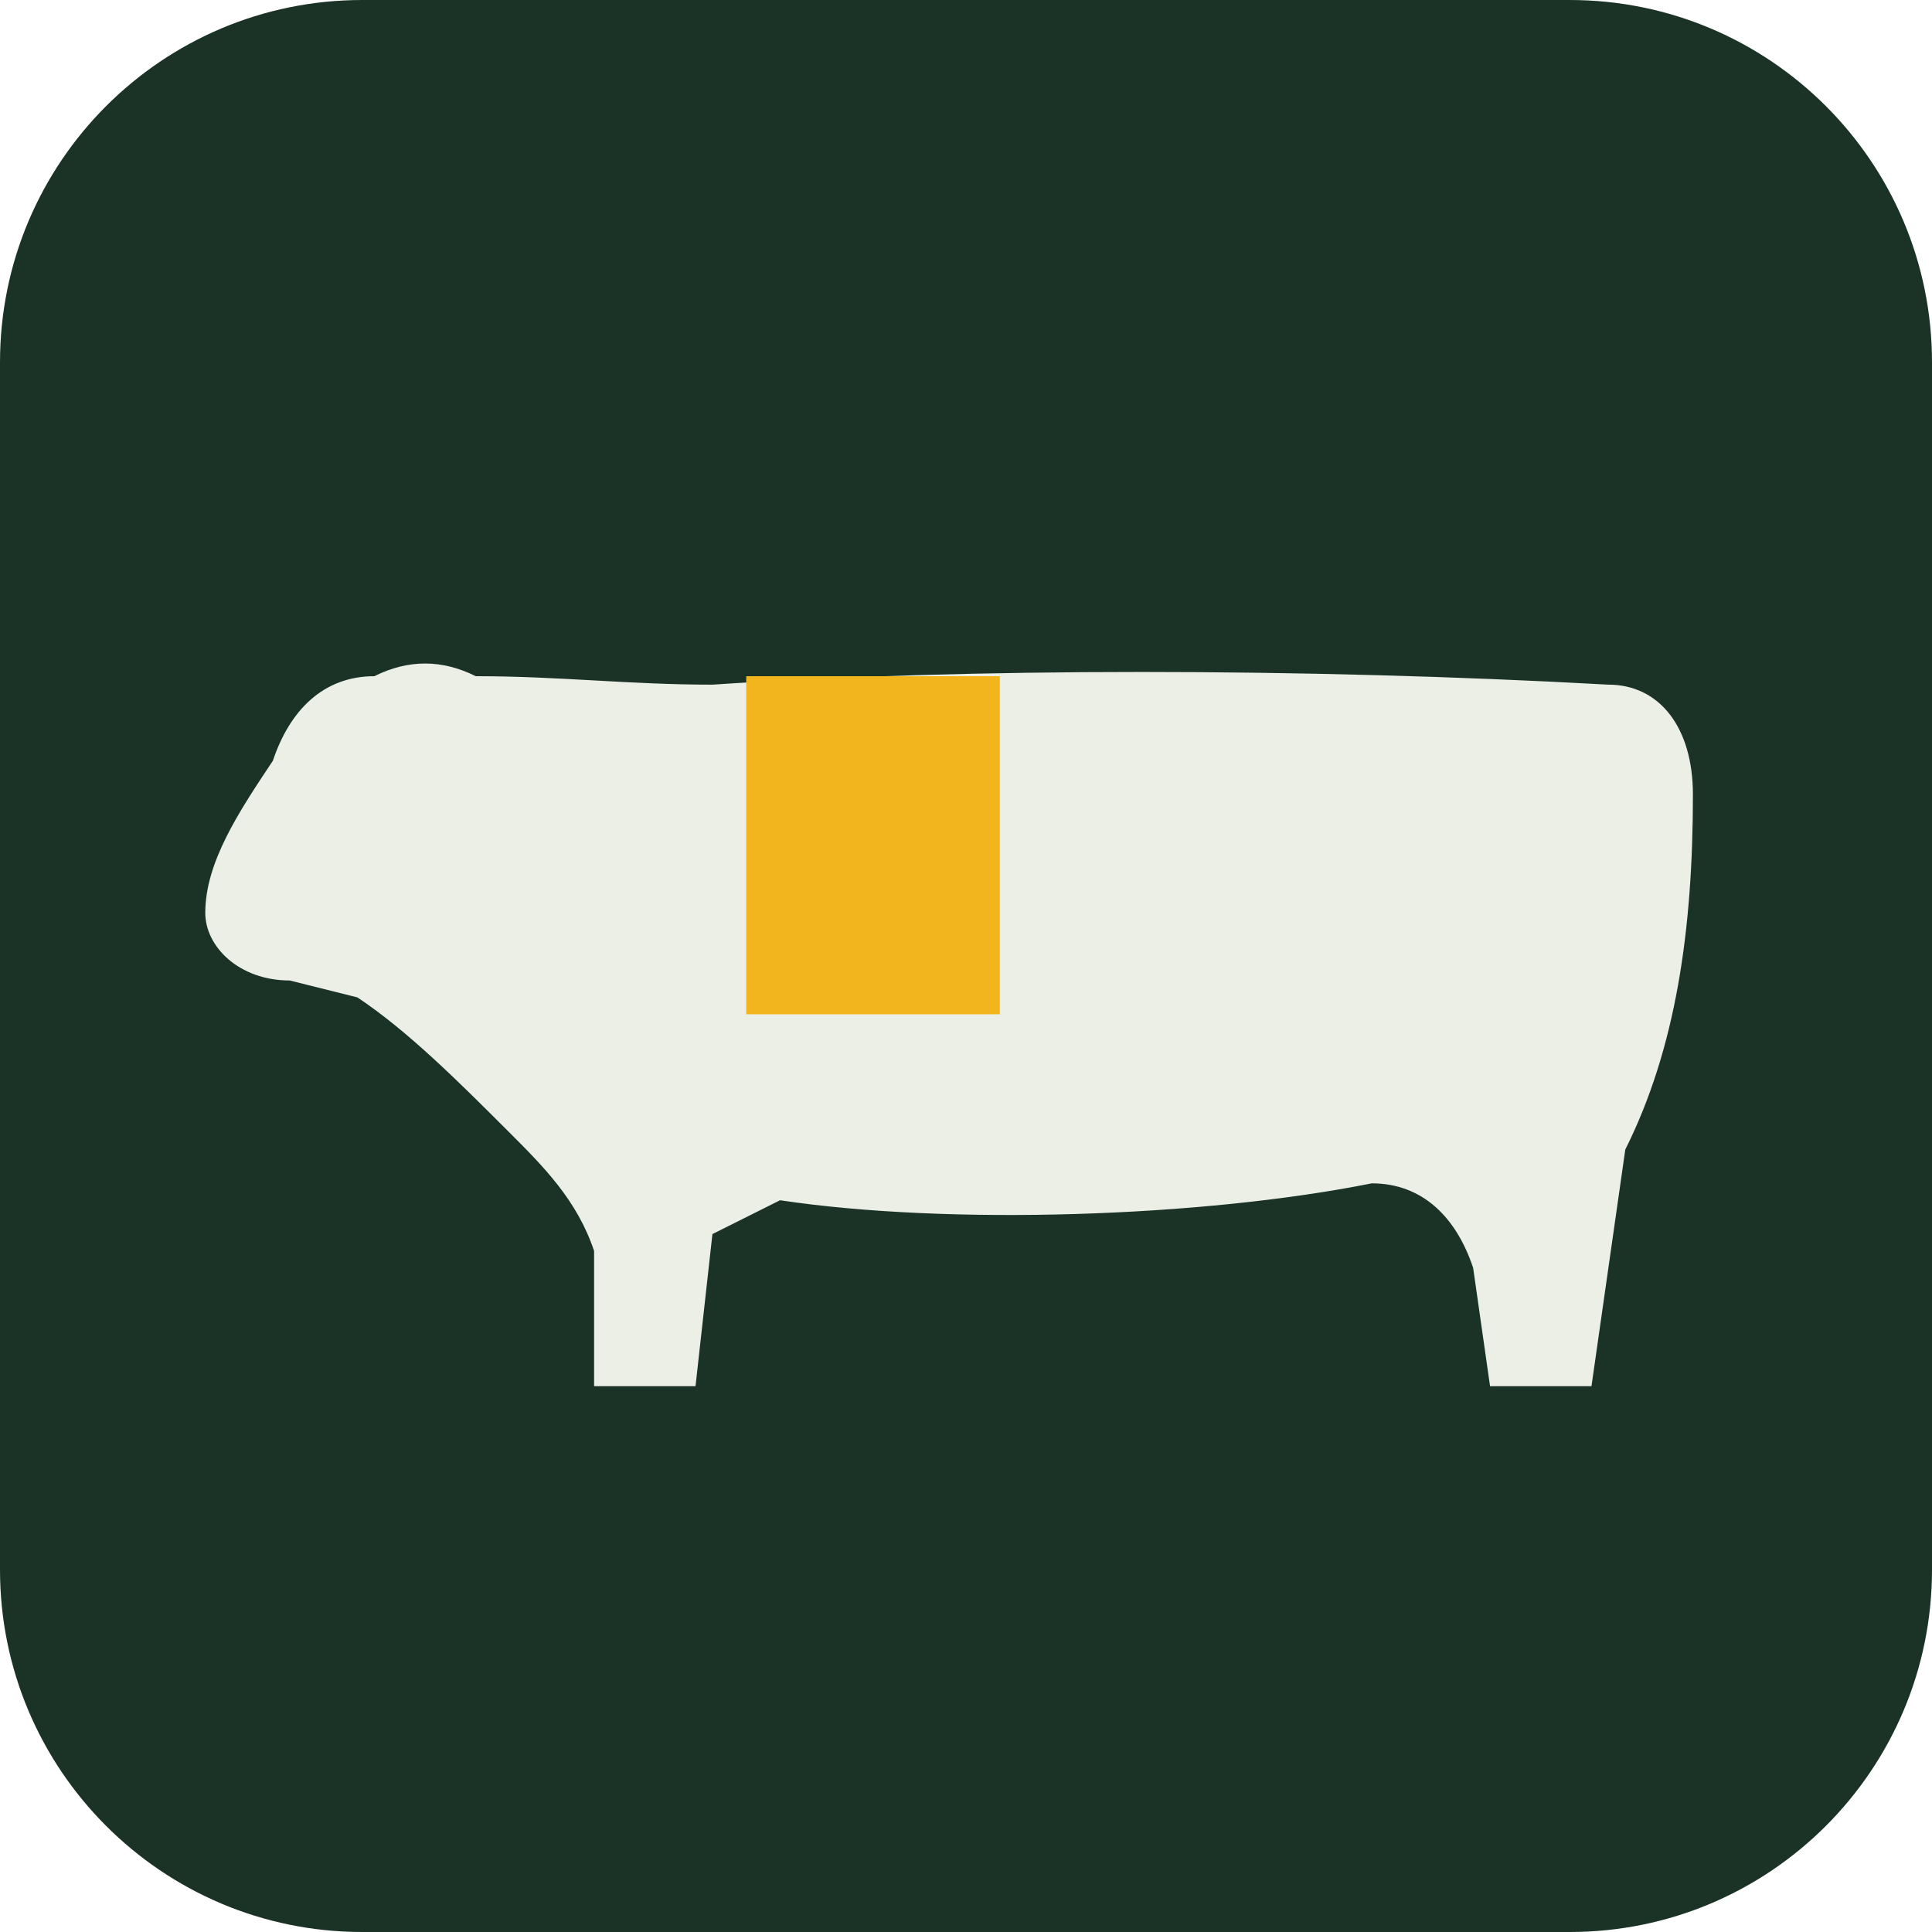
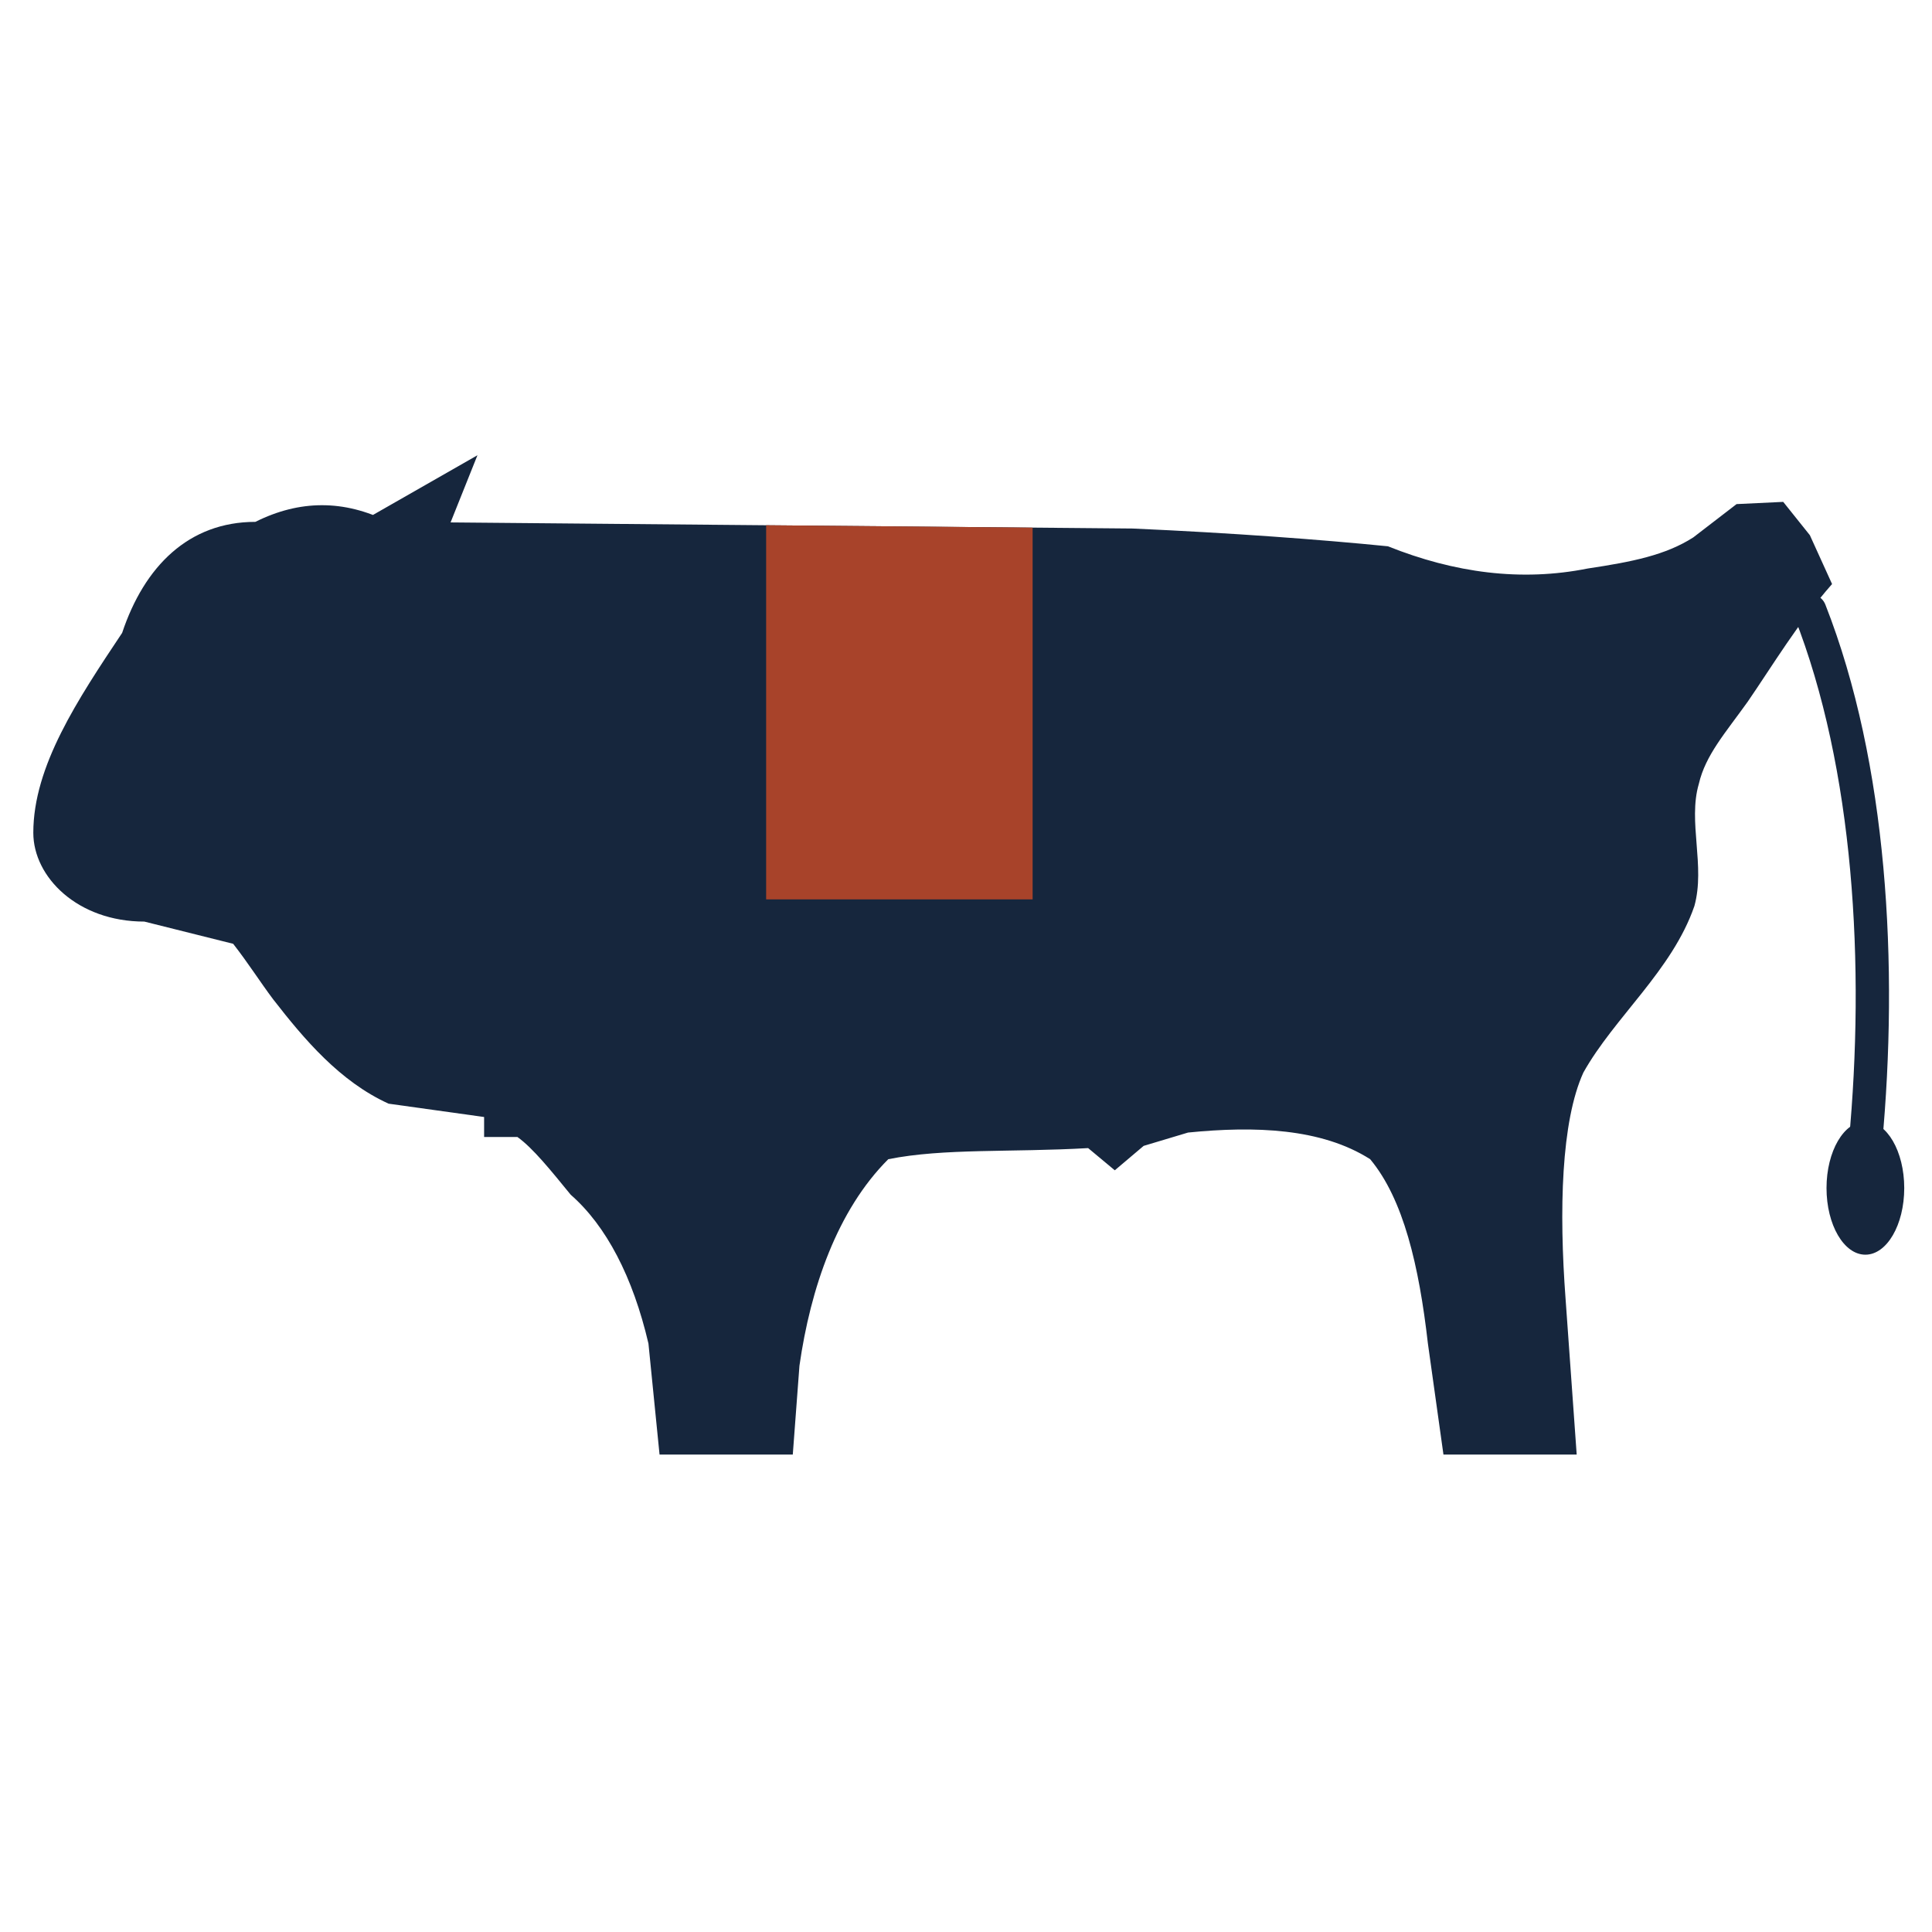
- <svg xmlns="http://www.w3.org/2000/svg" viewBox="0 0 64 64">
-   <rect width="64" height="64" rx="12" fill="#1B3326" />
-   <g transform="translate(4 14) scale(0.28)">
-     <path d="M30 30C34 28 38 28 42 30C52 30 60 31 70 31C100 29 140 29 176 31C182 31 186 36 186 44C186 60 184 74 178 86L176 100L174 114L162 114L160 100C158 94 154 90 148 90C128 94 98 95 78 92L70 96L68 114L56 114L56 98C54 92 50 88 46 84C40 78 34 72 28 68L20 66C14 66 10 62 10 58C10 52 14 46 18 40C20 34 24 30 30 30Z" fill="#ECEFE6" />
-     <path d="M74 30H104V70H74Z" fill="#F2B51D" />
-   </g>
+ <svg xmlns="http://www.w3.org/2000/svg" viewBox="7 -17 174 174">
+   <style>.b{fill:#16263D}.t{stroke:#16263D}@media (prefers-color-scheme:dark){.b{fill:#EDE7DC}.t{stroke:#EDE7DC}}</style>
+   <defs>
+     <clipPath id="c">
+       <path d="M30 30C34 28 38 28 42 30L109 30.6C118 31 126 31.6 132 32.2C138 34.6 144 35.4 150 34.2C154 33.6 157 33 159.5 31.4L163.4 28.4L167.6 28.2L170 31.2L172 35.6C169 39 166.6 43 164.4 46.2C162.4 49 160.6 51 160 53.6C159 57 160.6 61 159.6 64.6C157.6 70.4 152.4 74.6 149.6 79.6C147.6 84 147.4 92 148 100L149 114L137 114L135.6 104C134.8 97 133.4 91 130.4 87.4C126 84.6 120 84.4 114 85L110 86.2L107.4 88.4L105 86.4C98 86.8 92 86.4 87 87.4C82.4 92 80 99 79 106L78.4 114L66.4 114L65.4 104C64 98 61.6 93.4 58.4 90.6C56.6 88.4 55 86.4 53.6 85.4L50.6 85.4L50.6 83.6L42 82.4C37.6 80.4 34.4 76.6 31.6 73C30.4 71.4 29.4 69.8 28 68L20 66C14 66 10 62 10 58C10 52 14 46 18 40C20 34 24 30 30 30Z" />
+     </clipPath>
+   </defs>
+   <path class="t" d="M170 38C175.5 52 176.5 70 175 86" fill="none" stroke-width="3" stroke-linecap="round" />
+   <ellipse class="b" cx="175" cy="90" rx="3.5" ry="6" />
+   <path class="b" d="M30 30C34 28 38 28 42 30L109 30.6C118 31 126 31.6 132 32.2C138 34.6 144 35.4 150 34.2C154 33.6 157 33 159.5 31.4L163.4 28.4L167.6 28.2L170 31.2L172 35.6C169 39 166.6 43 164.4 46.2C162.4 49 160.6 51 160 53.6C159 57 160.6 61 159.6 64.6C157.6 70.4 152.4 74.6 149.6 79.6C147.6 84 147.4 92 148 100L149 114L137 114L135.6 104C134.8 97 133.4 91 130.4 87.4C126 84.6 120 84.4 114 85L110 86.2L107.4 88.4L105 86.4C98 86.8 92 86.4 87 87.4C82.4 92 80 99 79 106L78.4 114L66.4 114L65.4 104C64 98 61.6 93.4 58.4 90.6C56.6 88.4 55 86.4 53.6 85.4L50.6 85.4L50.6 83.6L42 82.4C37.6 80.4 34.4 76.6 31.6 73C30.4 71.4 29.4 69.8 28 68L20 66C14 66 10 62 10 58C10 52 14 46 18 40C20 34 24 30 30 30ZM36 32L50 24L46 34Z" />
+   <rect x="76" y="0" width="24" height="64" fill="#A8432A" clip-path="url(#c)" />
</svg>
